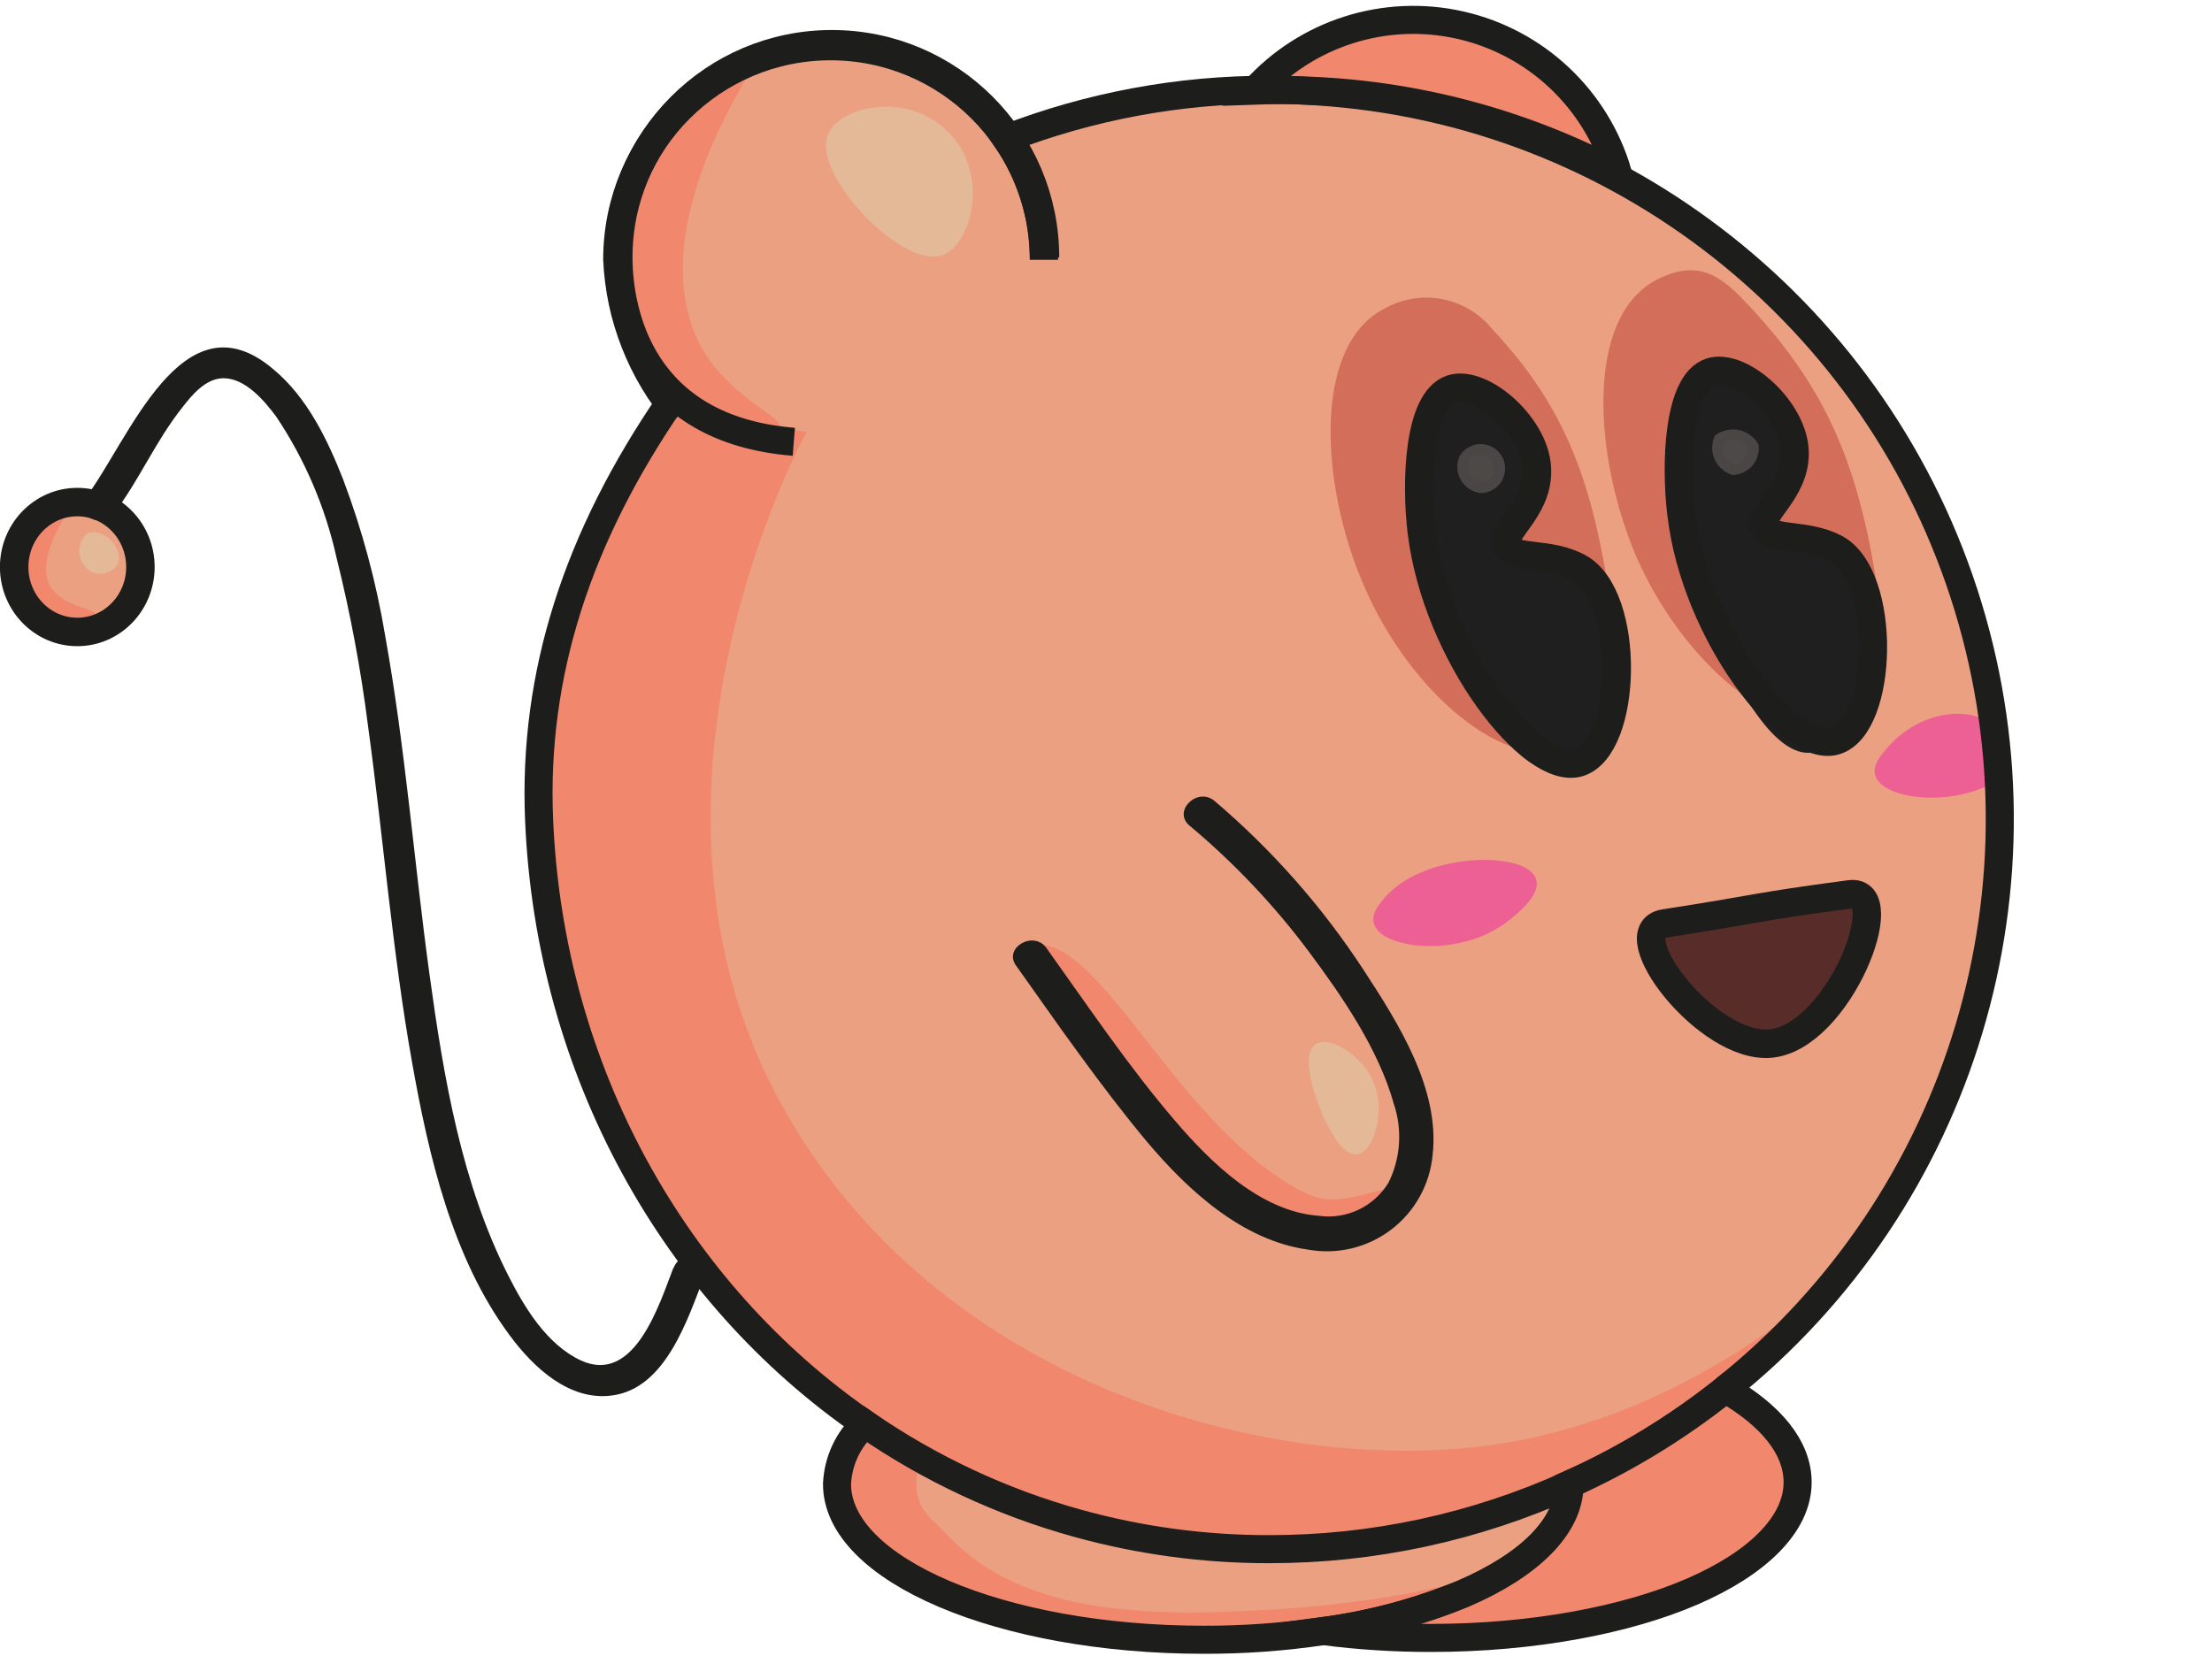
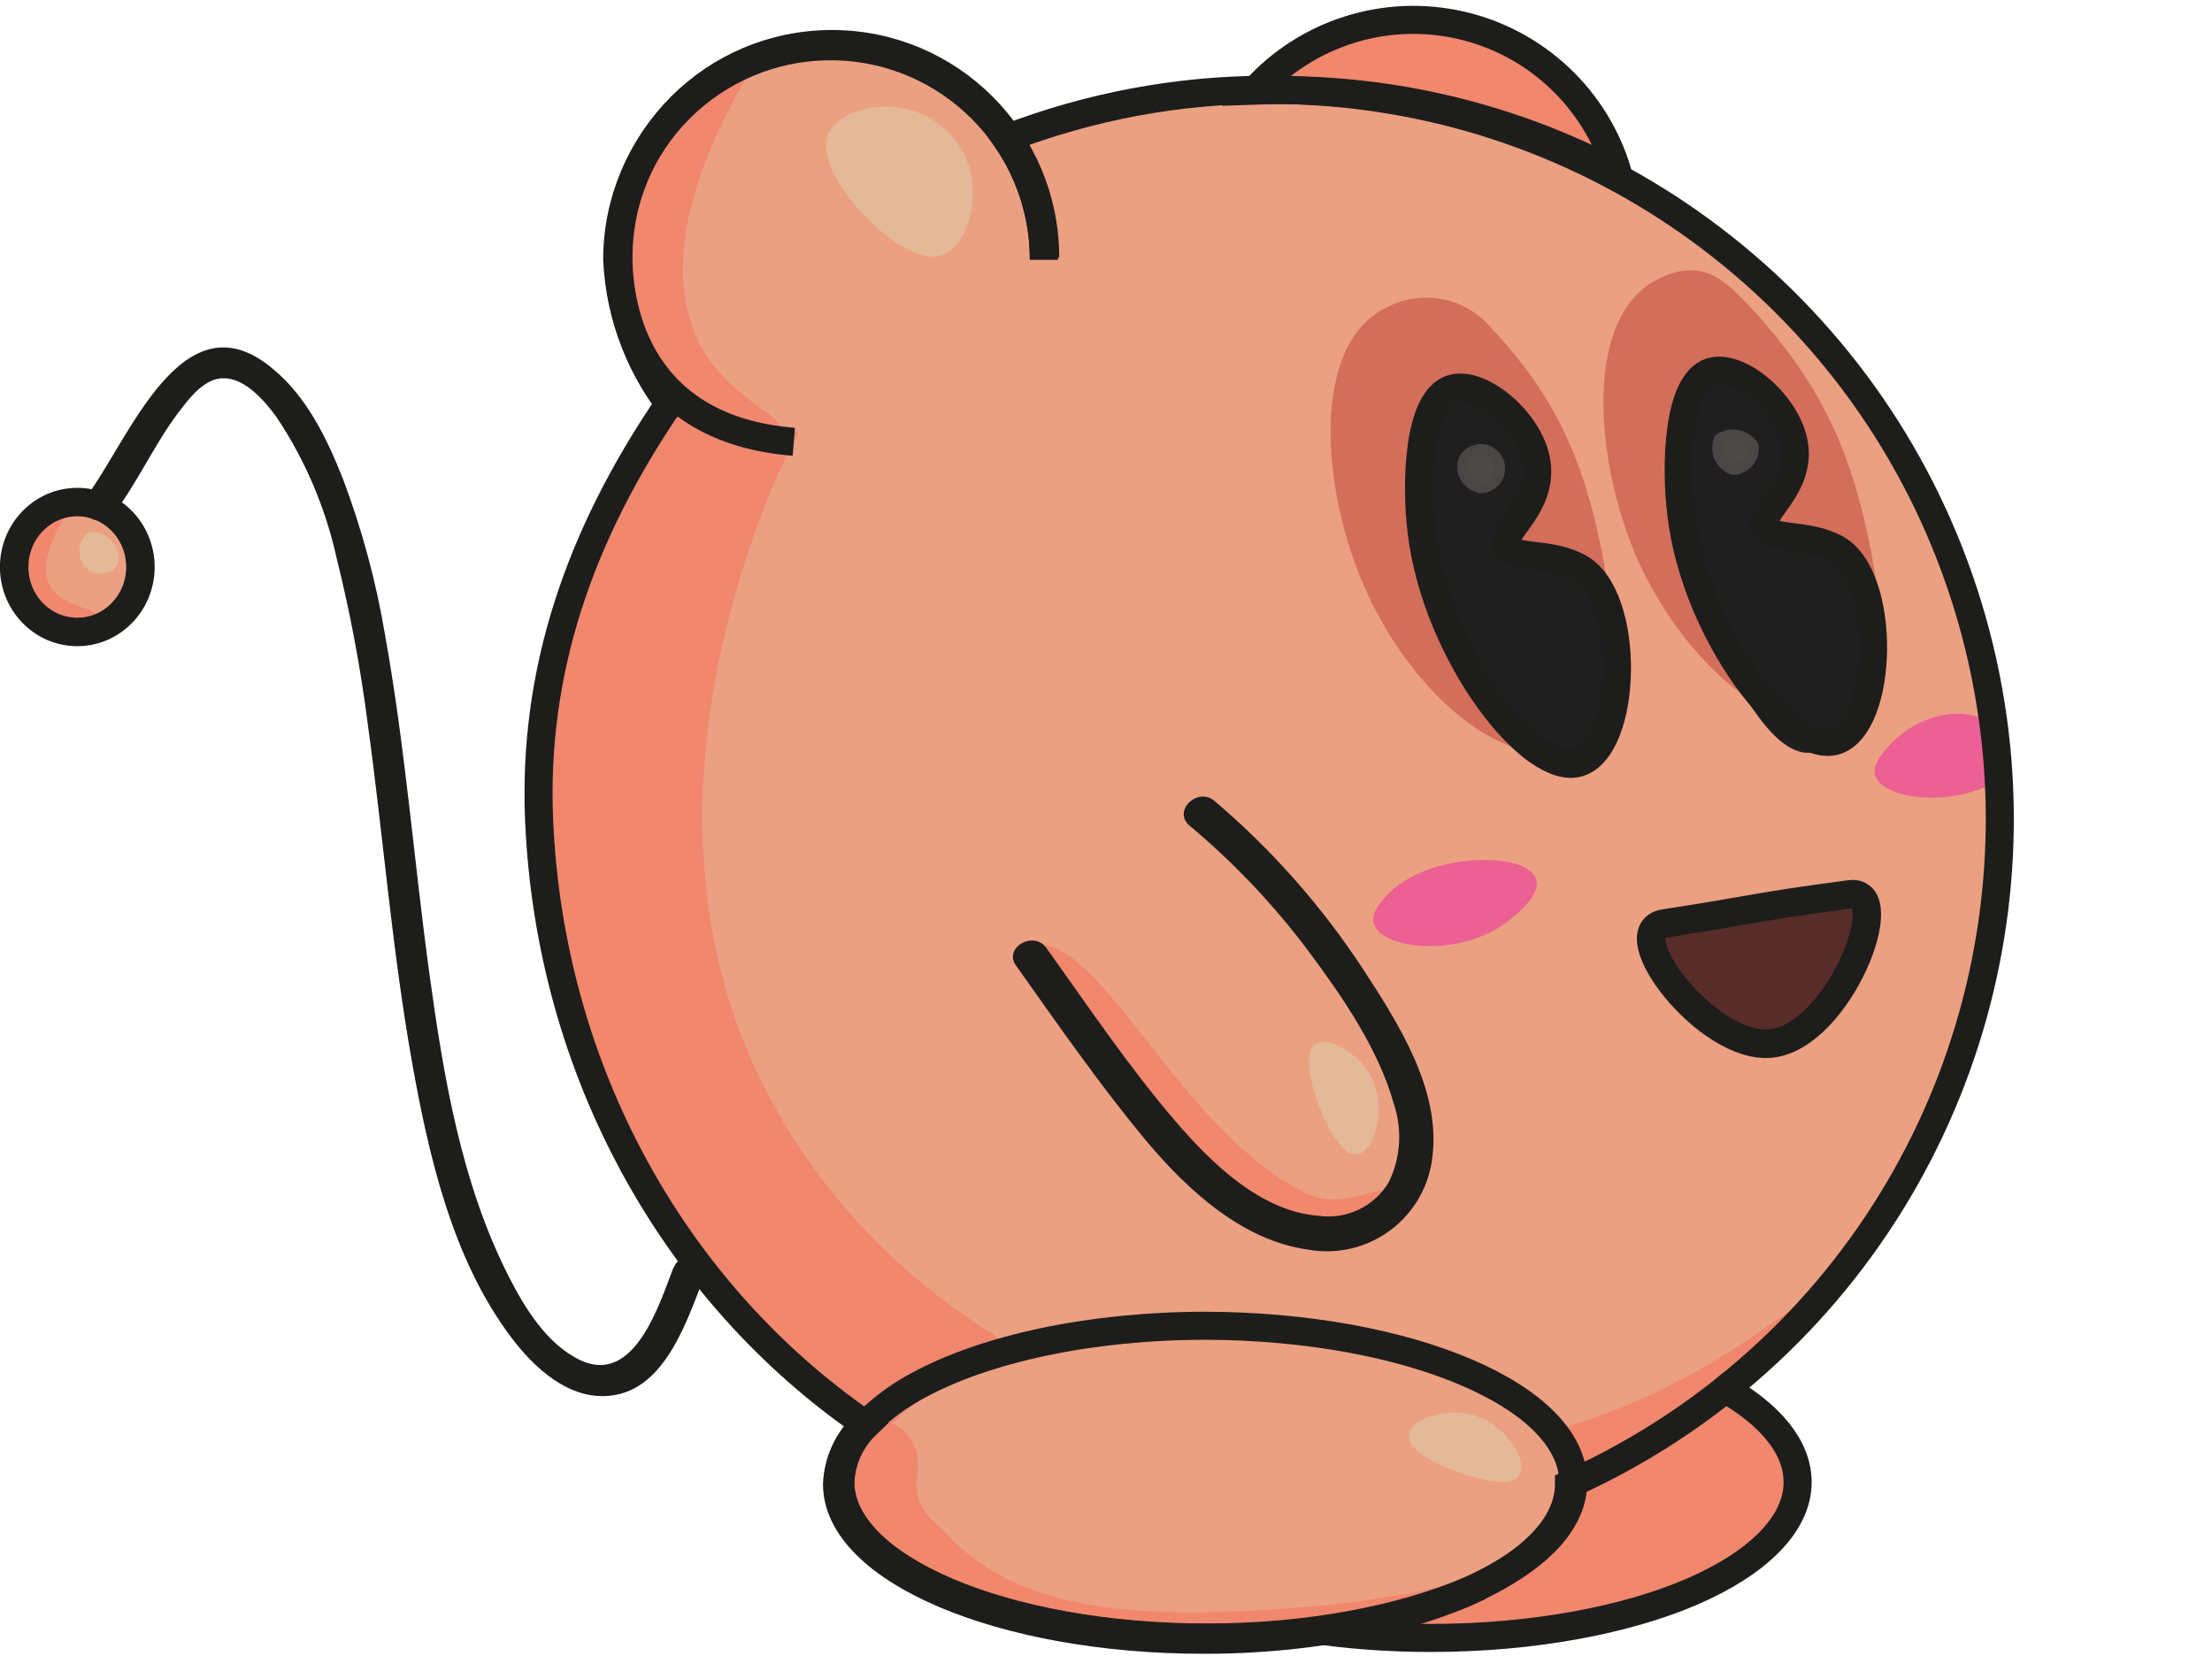
<svg xmlns="http://www.w3.org/2000/svg" viewBox="0 0 157.69 118.05">
  <defs>
    <style>.cls-1,.cls-2{fill:#eca082;stroke:#eca082;}.cls-1,.cls-10,.cls-12,.cls-13,.cls-2,.cls-3,.cls-4,.cls-5,.cls-6,.cls-7,.cls-8,.cls-9{stroke-miterlimit:10;}.cls-1,.cls-4,.cls-5,.cls-6,.cls-7,.cls-8,.cls-9{stroke-width:0.75px;}.cls-2,.cls-3{stroke-width:0.75px;}.cls-3{fill:#f1876d;stroke:#f1876d;}.cls-4{fill:#d36e5b;stroke:#d36e5b;}.cls-5{fill:#ec6095;stroke:#ec6094;}.cls-6{fill:#e4b998;stroke:#e4b998;}.cls-7{fill:#1f1f1f;stroke:#1f1f1f;}.cls-8{fill:#582d29;stroke:#582d29;}.cls-9{fill:#4c4947;stroke:#494645;}.cls-10,.cls-12,.cls-13{fill:none;stroke:#1d1d1b;}.cls-10{stroke-width:2px;}.cls-11{fill:#1d1d1b;}.cls-12{stroke-width:2.03px;}.cls-13{stroke-width:2.03px;}</style>
  </defs>
  <g id="Capa_9" data-name="Capa 9">
    <path class="cls-1" d="M3.79,45c1.66.88,7.07-2.85,6.19-6.19-.49-1.84-2.83-3.38-4.45-2.9C2.62,36.73,2,44,3.79,45Z" />
    <path class="cls-2" d="M56.82,30.46A13.72,13.72,0,0,1,53.72,5.1C61.15,1.3,68.55,7,69.59,7.81c1.46,1.17,4.55,3.63,5,7.36C75.58,22.57,66,32.57,56.82,30.46Z" />
-     <path class="cls-2" d="M78.66,7.43C55.88,12.78,38.12,34.18,38.2,57.94c.1,24.52,19.13,39.14,21.68,41,14.73,10.94,35.9,14.67,53,6.39,13-6.28,19.76-17.59,21.68-20.9a54.62,54.62,0,0,0,6.78-19.55A50.56,50.56,0,0,0,139,39.56a51.14,51.14,0,0,0-13.93-20.13C114,9.64,96.46,3.24,78.66,7.43Z" />
+     <path class="cls-2" d="M141.36,64.91a54.5,54.5,0,0,1-6.77,19.55c-1.92,3.3-8.67,14.61-21.68,20.9l-.76.36v0c0-6.13-11.7-11.1-26.13-11.1-8.35,0-15.79,1.66-20.57,4.26a15.62,15.62,0,0,0-2.9,2h0c-.91-.59-1.8-1.21-2.66-1.85-2.55-1.89-21.59-16.52-21.68-41C38.11,34.18,55.87,12.78,78.65,7.42c17.81-4.18,35.33,2.22,46.46,12A51.21,51.21,0,0,1,139,39.55,50.44,50.44,0,0,1,141.36,64.91Z" />
    <path class="cls-3" d="M4.85,35.78C4.76,35.73.4,40.87,2,43.23c1.11,1.59,4.46,1.26,4.55.87S4.1,43.61,3.2,41.88C2,39.46,4.93,35.82,4.85,35.78Z" />
    <path class="cls-3" d="M73.46,67.72c4.55-.83,9.77,11.91,18.2,17,2.71,1.64,3.48,1.55,9.19-.19.74-.23-1.23,1.7-3.1,2.22-1.59.44-3.77,3-14.51-5.71-2.42-2-9.39-9.14-8.71-11.22C74.77,69.11,72.5,67.89,73.46,67.72Z" />
    <path class="cls-3" d="M91,4.91C90.78,3.63,98.49-.27,105.56,2c5.62,1.81,9.42,7.06,8.71,8.13s-4.49-1.83-13-3.58C94.4,5.13,91.06,5.74,91,4.91Z" />
    <path class="cls-3" d="M53.34,4.47c-.28-.16-15,5.48-6.29,21.26,2.15,3.89,7.84,5.3,8.16,4.81s-3.9-2.22-5.75-6C45.34,16,53.59,4.62,53.34,4.47Z" />
-     <path class="cls-3" d="M48.78,29C37.42,46.94,37,60.6,42.5,75.55c8.82,23.79,33.92,40,64.44,31.41,12.64-3.56,21.12-11.76,21.52-13.1.27-.9-8.83,7.93-22.73,9.63-16.23,2-40.14-5-50.8-25.4-11.51-22.08,2-47,2-47C52.93,30.49,49.46,28,48.78,29Z" />
+     <path class="cls-3" d="M48.2,29C36.84,46.94,36.38,60.6,41.92,75.55c8.82,23.79,33.92,40,64.44,31.41,12.64-3.56,21.12-11.76,21.52-13.1.27-.9-8.83,7.93-22.73,9.63-16.23,2-40.14-5-50.8-25.4-11.51-22.08,2-47,2-47C52.34,30.49,48.88,28,48.2,29Z" />
    <path class="cls-3" d="M87,111c-3.4-.88-6.87-1.74-7.84-2-4-1.19,2,5.14,8,6.07,25.06,3.87,36.75-2.51,36.68-3,0-.28,5.77-5.2,4.13-7.23-1-1.28-.93-1.38-4.26-5.13-.46-.52-13,8.32-16.65,8.71C103,108.79,90.69,111.17,87,111Z" />
-     <path class="cls-2" d="M62.43,103.3c27.32,9.29,25,7.4,31.48,8,8.39.77,18.92-6.31,18.37-5.23-6.52,12.67-41.72,14.65-48.39,3.29C63.36,108.46,60.3,102.57,62.43,103.3Z" />
+     <path class="cls-2" d="M62.43,103.3c8.9-10.71,27-7.82,33.48-7.23,8.39.78,16.92,8.92,16.37,10-6.52,12.67-41.72,14.65-48.39,3.29C63.36,108.46,61,105,62.43,103.3Z" />
    <path class="cls-3" d="M60.24,105.25c0,4.13,4.66,9,10.64,9.89,25.07,3.87,36.75-2.51,36.68-3,0-.28-5.67,2.83-21.29,3.19-10.83.25-16-2.26-19.36-6-.46-.52-2.32-1.62-1.9-4.23C65.66,101.07,60.24,100.08,60.24,105.25Z" />
  </g>
  <g id="Capa_10" data-name="Capa 10">
    <path class="cls-4" d="M118.43,20.2C113.35,22.63,114,32.55,117,39.56c3.2,7.33,10.08,13.39,14.58,11.22,2.43-1.17,2.52-3.83,2.2-6.45-1.29-10.32-3.54-16-9.29-22.19C122.56,20.07,121.18,18.88,118.43,20.2Z" />
    <path class="cls-4" d="M99,22.27c-5.08,2.43-4.48,12.34-1.42,19.35C100.73,49,107.6,55,112.11,52.85c2.43-1.17,3-4.35,2.71-7-1.29-10.32-3-16.06-8.78-22.2A5.66,5.66,0,0,0,99,22.27Z" />
    <path class="cls-5" d="M134.56,53.88c2.66-3.38,6.9-3.05,7.48-1.42.37,1,.94,2.38.65,2.58-3.31,2.29-8.24,1.54-8.65.13C133.91,54.71,134.27,54.25,134.56,53.88Z" />
    <path class="cls-5" d="M98.82,64.46c2.65-3.38,9.74-3.31,10.32-1.68.37,1-1.9,2.64-2.19,2.84-3.31,2.29-8.24,1.54-8.65.13C98.17,65.29,98.53,64.83,98.82,64.46Z" />
    <path class="cls-6" d="M6.39,38.39a1.33,1.33,0,0,0,.22,2A1.08,1.08,0,0,0,8,40.14c.32-.47-.11-1.22-.59-1.55C7.36,38.56,6.76,38.15,6.39,38.39Z" />
    <path class="cls-6" d="M59.4,9.68c-1.17,2.54,5.2,9.18,7.74,8.13,1.7-.7,3-5.34.19-8.13S60.16,8,59.4,9.68Z" />
    <path class="cls-6" d="M96.69,81.94c.85-.1,1.93-3,.58-5.22-.86-1.4-2.67-2.41-3.29-1.94C92.81,75.67,95.36,82.11,96.69,81.94Z" />
+     <path class="cls-6" d="M108,105c.48-.72-1-3.45-3.58-3.85-1.62-.25-3.57.45-3.62,1.23C100.75,103.82,107.3,106.08,108,105Z" />
    <path class="cls-7" d="M120.88,27.75c-4.58,3.5,3.22,25.93,8.13,25.55,3.23-.26,6.1-10.41,3.29-13-1.76-1.61-5.29.21-6.58-1.55-.8-1.09.81-2.26,1-5.42,0-.55.22-4.55-1.94-5.8A3.82,3.82,0,0,0,120.88,27.75Z" />
    <path class="cls-7" d="M102.56,28.91c-4.59,3.5,3.22,25.94,8.13,25.55,3.22-.25,6.09-10.4,3.29-13-1.76-1.61-5.29.21-6.58-1.55-.8-1.09.81-2.25,1-5.42,0-.55.22-4.55-1.94-5.8A3.82,3.82,0,0,0,102.56,28.91Z" />
    <path class="cls-8" d="M118.17,66.65c3.1.78,8.88-1.2,13.52-2.55,3-.87.73,9.55-4.61,10.49S115.17,65.9,118.17,66.65Z" />
    <path class="cls-9" d="M122.56,31.3a1.64,1.64,0,0,0,1,2.19A1.53,1.53,0,0,0,125,31.81,1.72,1.72,0,0,0,122.56,31.3Z" />
    <path class="cls-9" d="M104.37,32.72a1.52,1.52,0,0,0,1.16,2.06,1.37,1.37,0,1,0-1.16-2.06Z" />
  </g>
  <g id="Capa_2" data-name="Capa 2">
    <g id="Capa_11" data-name="Capa 11">
      <path class="cls-10" d="M74.42,18.51a15.21,15.21,0,0,0-30.42,0,18.51,18.51,0,0,0,4.38,11.14" />
      <path class="cls-10" d="M74.41,18.51a15.16,15.16,0,0,0-2.68-8.63A51.77,51.77,0,0,1,90.46,6.4c.8,0,1.6,0,2.39.06A52,52,0,0,1,123,99.05" />
      <path class="cls-10" d="M47.82,28.61c-6.66,9.7-9.82,19.45-9.39,29.82.75,17.92,9.65,33.75,23.22,43.1" />
      <path class="cls-10" d="M89.45,6.46a51.52,51.52,0,0,1,25.89,5.91A15.19,15.19,0,0,0,89.45,6.46Z" />
      <path class="cls-11" d="M48,90.41C47,93,45.23,98.77,41.4,97c-2.41-1.13-4-3.75-5.14-6-3.37-6.61-4.64-14.23-5.64-21.51-1.1-8-1.72-16.15-3.16-24.15a59.05,59.05,0,0,0-3-11.16c-1.11-2.83-2.56-5.84-4.95-7.83C13,20.77,9.16,31.49,6.1,35.49c-.88,1.16,1.09,2.3,2,1.15,1.83-2.4,3-5.21,4.9-7.59.69-.9,1.69-2.09,2.94-2.08,1.55,0,2.91,1.6,3.76,2.75a29.59,29.59,0,0,1,4.28,10,103.19,103.19,0,0,1,2.25,12c1.1,8,1.73,16.08,3.14,24,1.18,6.64,2.86,14,7,19.54,1.67,2.25,4.23,4.66,7.27,4.24C47.45,99,49,94.12,50.21,91c.54-1.36-1.65-2-2.18-.61Z" />
      <path class="cls-10" d="M130.85,39.1c3.7,2,3.44,12.67,0,13.72-3.24,1-10-7.55-11-16.24-.41-3.38-.27-9.29,2.1-10.06,2.13-.69,6,2.73,6,5.82,0,2.77-2.7,4.32-2.13,5.27S128.77,38,130.85,39.1Z" />
      <path class="cls-12" d="M112.54,40.48c3.75,2.05,3.49,12.82,0,13.89-3.29,1-10.1-7.65-11.18-16.44-.42-3.43-.28-9.41,2.13-10.19,2.15-.7,6.12,2.76,6.08,5.89,0,2.81-2.73,4.37-2.16,5.34S110.43,39.33,112.54,40.48Z" />
      <path class="cls-12" d="M131.87,63.77c3.35-.45-.79,10.18-5.65,10.64-4.51.42-10.92-8-7.59-8.56C125.44,64.8,124.93,64.69,131.87,63.77Z" />
      <path class="cls-10" d="M74.51,18.35a15.21,15.21,0,0,0-30.42,0c0,3.88,1.56,12.28,12.5,13.15" />
    </g>
    <g id="Capa_1" data-name="Capa 1">
      <ellipse class="cls-13" cx="5.51" cy="40.43" rx="4.5" ry="4.63" />
      <path class="cls-10" d="M128.15,105.69c0,3-2.88,5.79-7.53,7.8s-11.32,3.3-18.6,3.3a59.34,59.34,0,0,1-7.7-.49,40.18,40.18,0,0,0,10-2.68c4.63-2,7.51-4.74,7.53-7.77A52,52,0,0,0,123,99.05C126.22,100.9,128.15,103.2,128.15,105.69Z" />
-       <path class="cls-10" d="M111.89,105.85c0,3-2.9,5.77-7.53,7.77a40.18,40.18,0,0,1-10,2.68,56.87,56.87,0,0,1-8.56.62c-14.43,0-26.13-5-26.13-11.1a6.16,6.16,0,0,1,2-4.29,50.32,50.32,0,0,0,15.17,7.09,50.87,50.87,0,0,0,13.64,1.84A51.79,51.79,0,0,0,111.89,105.85Z" />
+       <path class="cls-10" d="M105.47,113.11l-1.11.51a40.18,40.18,0,0,1-10,2.68,56.87,56.87,0,0,1-8.56.62c-14.43,0-26.13-5-26.13-11.1a6.16,6.16,0,0,1,2-4.29l.09.06a6,6,0,0,0-1.85,4.1c0,6.13,11.7,11.1,26.13,11.1,7.28,0,13.86-1.26,18.6-3.3Z" />
      <path class="cls-11" d="M84.8,58.87a53.25,53.25,0,0,1,8.48,8.95c2.41,3.23,5,7,6.08,10.88A7.39,7.39,0,0,1,99,84.3a5,5,0,0,1-5,2.39c-4.13-.31-7.67-3.78-10.21-6.75-3.33-3.88-6.22-8.19-9.19-12.34-.93-1.3-3.1,0-2.16,1.26,3,4.22,6,8.56,9.31,12.53,2.92,3.47,6.81,7.06,11.49,7.71a7.57,7.57,0,0,0,8.89-6.76c.53-4.71-2.46-9.41-4.93-13.19A56,56,0,0,0,86.57,57.1c-1.22-1-3,.73-1.77,1.77Z" />
+       <path class="cls-10" d="M112.15,105.69v0c0,2.7-2.3,5.16-6.07,7.08l-.61.31-.85.38c-4.74,2-11.32,3.3-18.6,3.3-14.43,0-26.13-5-26.13-11.1a6,6,0,0,1,1.85-4.1,8.42,8.42,0,0,1,.8-.77h0a15.62,15.62,0,0,1,2.9-2c4.78-2.6,12.22-4.26,20.57-4.26C100.45,94.59,112.15,99.56,112.15,105.69Z" />
    </g>
  </g>
</svg>
